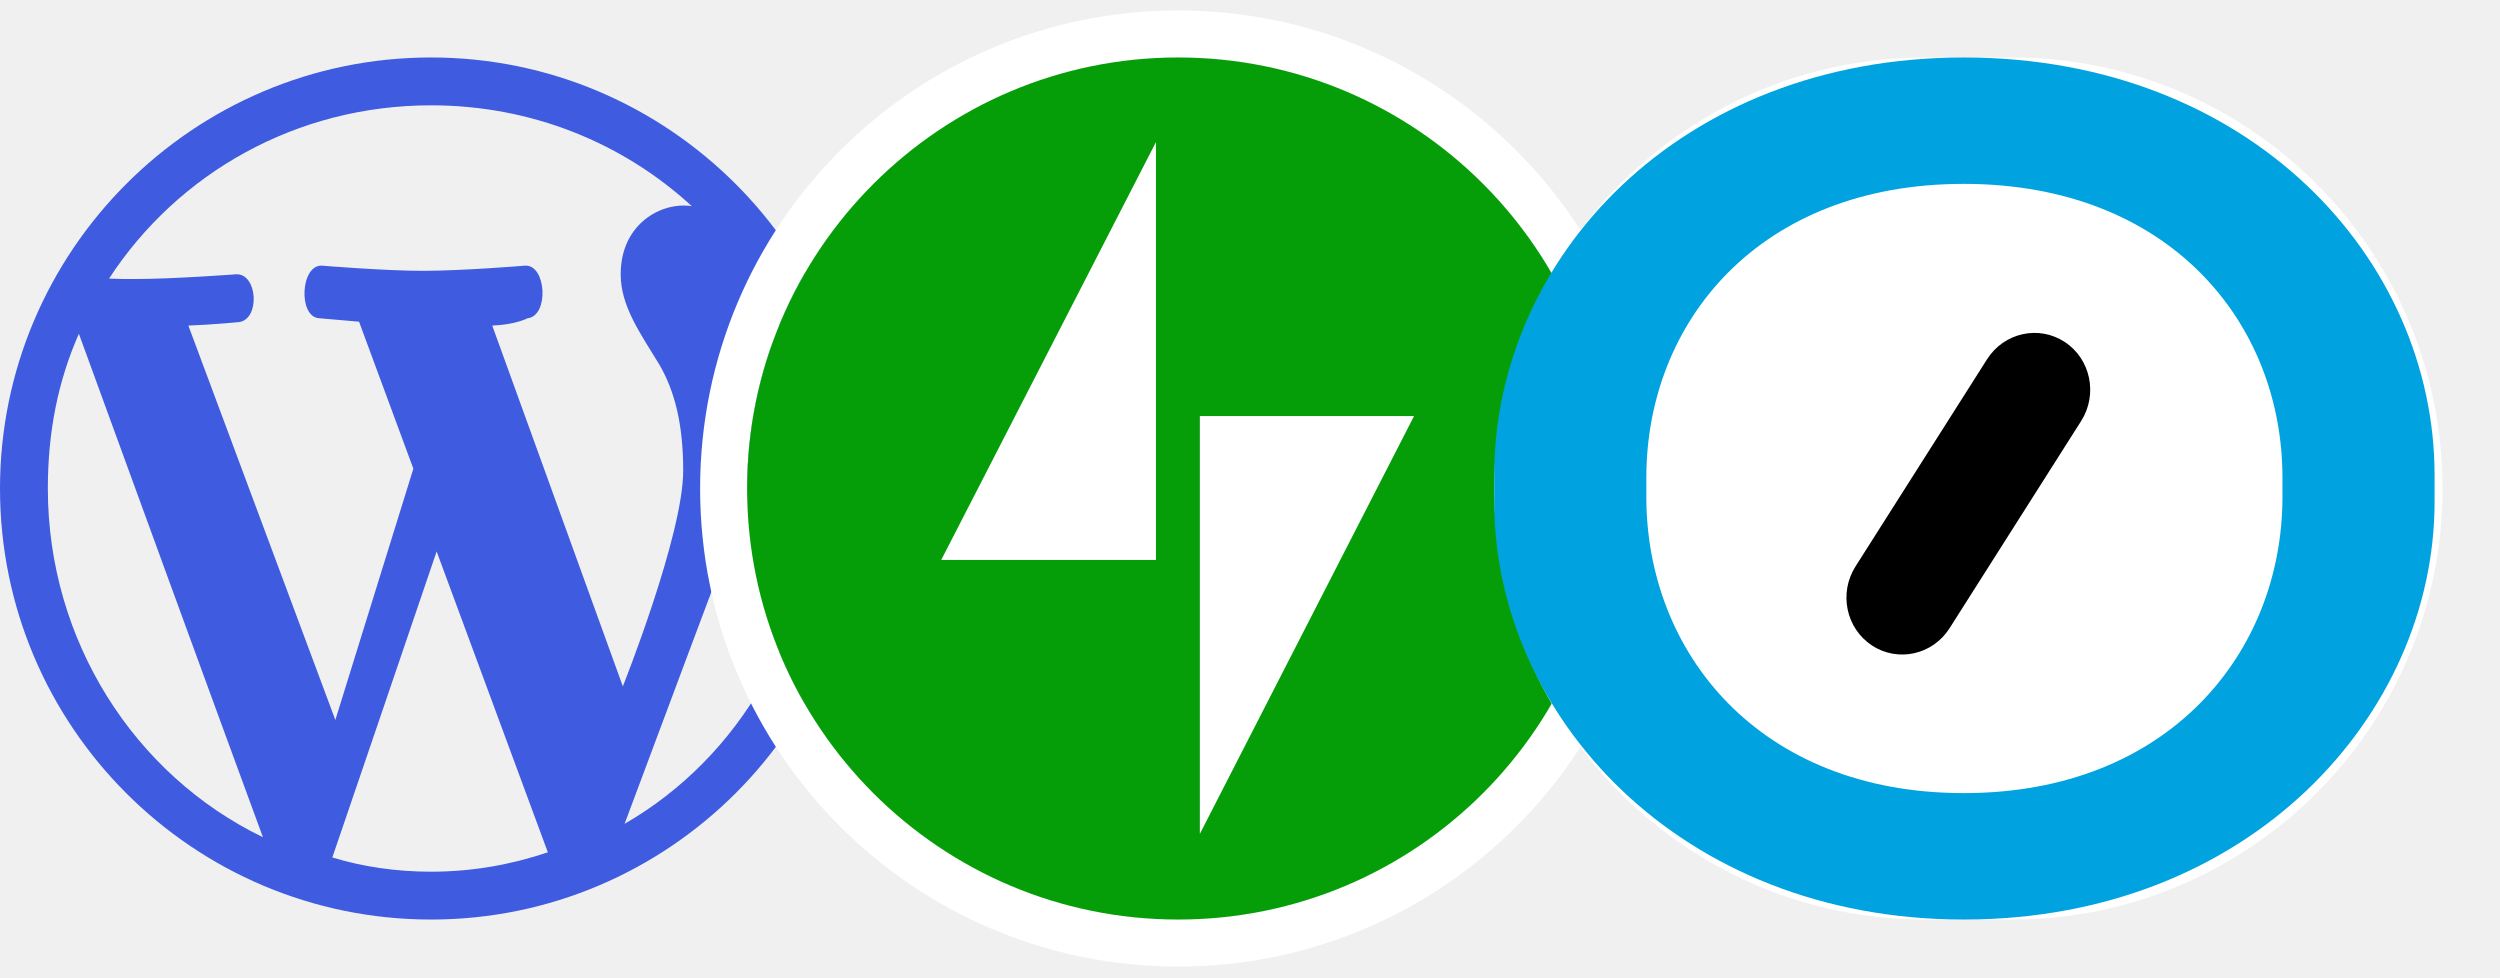
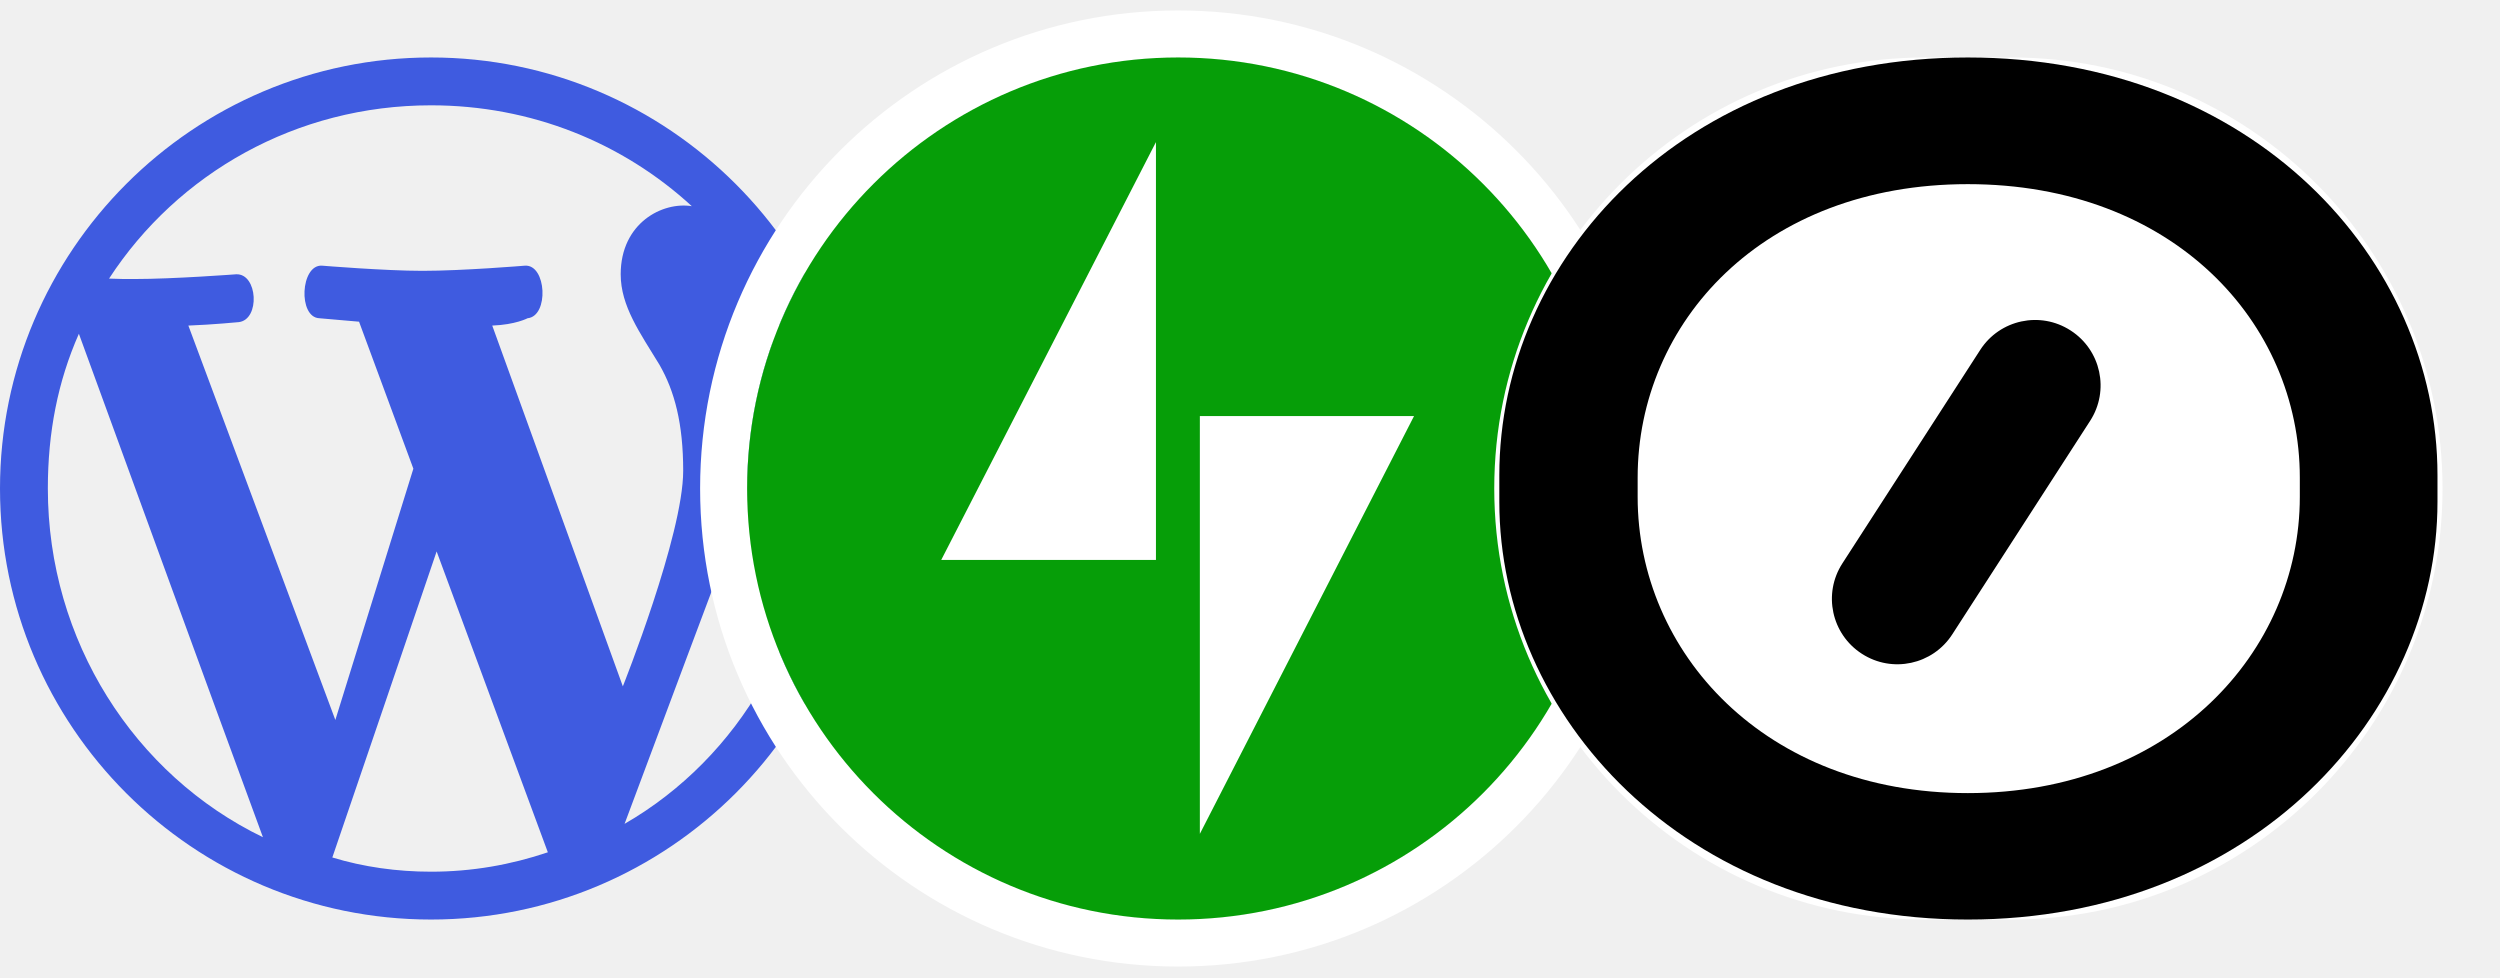
<svg xmlns="http://www.w3.org/2000/svg" width="87" height="34" fill="none">
  <path d="M30 17c0-8.265-6.735-15-15-15C6.72 2 0 8.735 0 17c0 8.28 6.72 15 15 15 8.265 0 15-6.72 15-15Zm-18.33 8.055L6.555 11.33c.825-.03 1.755-.12 1.755-.12.75-.09.66-1.695-.09-1.665 0 0-2.175.165-3.555.165-.27 0-.555 0-.87-.015 2.385-3.66 6.51-6.03 11.205-6.03 3.495 0 6.675 1.305 9.075 3.51-1.02-.165-2.475.585-2.475 2.37 0 1.11.675 2.04 1.35 3.15.525.915.825 2.04.825 3.69 0 2.235-2.1 7.5-2.1 7.5L17.13 11.33c.81-.03 1.23-.255 1.23-.255.75-.075.66-1.875-.09-1.83 0 0-2.16.18-3.57.18-1.305 0-3.495-.18-3.495-.18-.75-.045-.84 1.8-.09 1.83l1.38.12 1.89 5.115-2.715 8.745ZM26.115 17c.36-.96 1.11-2.805.645-6.375 1.05 1.935 1.575 4.065 1.575 6.375 0 4.935-2.595 9.36-6.6 11.67 1.455-3.885 2.91-7.8 4.38-11.67ZM9.15 29.135C4.68 26.975 1.665 22.295 1.665 17c0-1.95.345-3.72 1.08-5.385 2.13 5.835 4.26 11.685 6.405 17.52Zm6.045-9.945 3.87 10.47c-1.29.435-2.64.675-4.065.675-1.185 0-2.355-.165-3.435-.495 1.215-3.57 2.43-7.11 3.63-10.65Z" fill="#3F5BE0" />
  <rect x="26" y="2" width="30" height="30" rx="15" fill="#fff" />
  <path fill-rule="evenodd" clip-rule="evenodd" d="M57.637 17c0 9.188-7.448 16.636-16.636 16.636-9.188 0-16.637-7.448-16.637-16.636 0-9.188 7.449-16.636 16.637-16.636S57.637 7.812 57.637 17ZM41.001 32c8.284 0 15-6.716 15-15 0-8.284-6.716-15-15-15-8.285 0-15 6.716-15 15 0 8.284 6.715 15 15 15Z" fill="#fff" />
  <path d="M41 2c-8.264 0-15 6.718-15 15s6.718 15 15 15 15-6.718 15-15S49.282 2 41 2Zm-.773 17.485h-7.472l7.472-14.54v14.54Zm1.528 9.533v-14.54h7.454l-7.454 14.54Z" fill="#069E08" />
  <rect x="52" y="2" width="33" height="30" rx="15" fill="#fff" />
-   <g transform="translate(52, 2) scale(0.69767)">
-     <path fill-rule="evenodd" clip-rule="evenodd" d="M39.316 20.959C39.316 13.213 33.656 6.305 23.421 6.305C13.187 6.305 7.586 13.213 7.586 20.959V21.921C7.586 29.668 13.187 36.694 23.421 36.694C33.656 36.694 39.316 29.668 39.316 21.921V20.959ZM23.421 43C9.212 43 0 32.791 0 22.16V20.841C0 10.028 9.212 0 23.421 0C37.692 0 46.904 10.028 46.904 20.841V22.16C46.904 32.791 37.692 43 23.421 43Z" fill="#00A3E0" />
-     <path fill-rule="evenodd" clip-rule="evenodd" d="M28.455 14.19C29.752 15.04 30.116 16.808 29.274 18.134L22.712 28.468C21.869 29.796 20.135 30.18 18.84 29.329C17.545 28.477 17.177 26.714 18.02 25.386L24.582 15.052C25.425 13.726 27.16 13.34 28.455 14.19Z" fill="#000" />
+   <g transform="translate(51.98,1.929) scale(.19322)">
+     <path d="M85.398 155.632C34.199 155.632 1.016 118.788 1.016 80.399V75.601C1.016 36.561 34.199 0.368 85.398 0.368C136.597 0.368 169.984 36.561 169.984 75.601V80.399C169.984 118.666 136.8 155.632 85.398 155.632ZM145.191 76.048C145.191 48.07 122.323 23.182 85.398 23.182C48.473 23.182 25.93 48.11 25.93 76.048V79.505C25.93 107.483 48.798 132.859 85.398 132.859C121.998 132.859 145.191 107.483 145.191 79.505V76.048Z" fill="#000" />
+     <path fill-rule="evenodd" clip-rule="evenodd" d="M62.798 91.496L87.636 53.028C91.159 47.572 98.438 46.005 103.894 49.528L103.928 49.55C109.384 53.073 110.951 60.352 107.428 65.808L82.59 104.276C79.067 109.732 71.788 111.299 66.332 107.776L66.298 107.754C60.842 104.231 59.275 96.953 62.798 91.496Z" fill="#000" />
  </g>
</svg>
